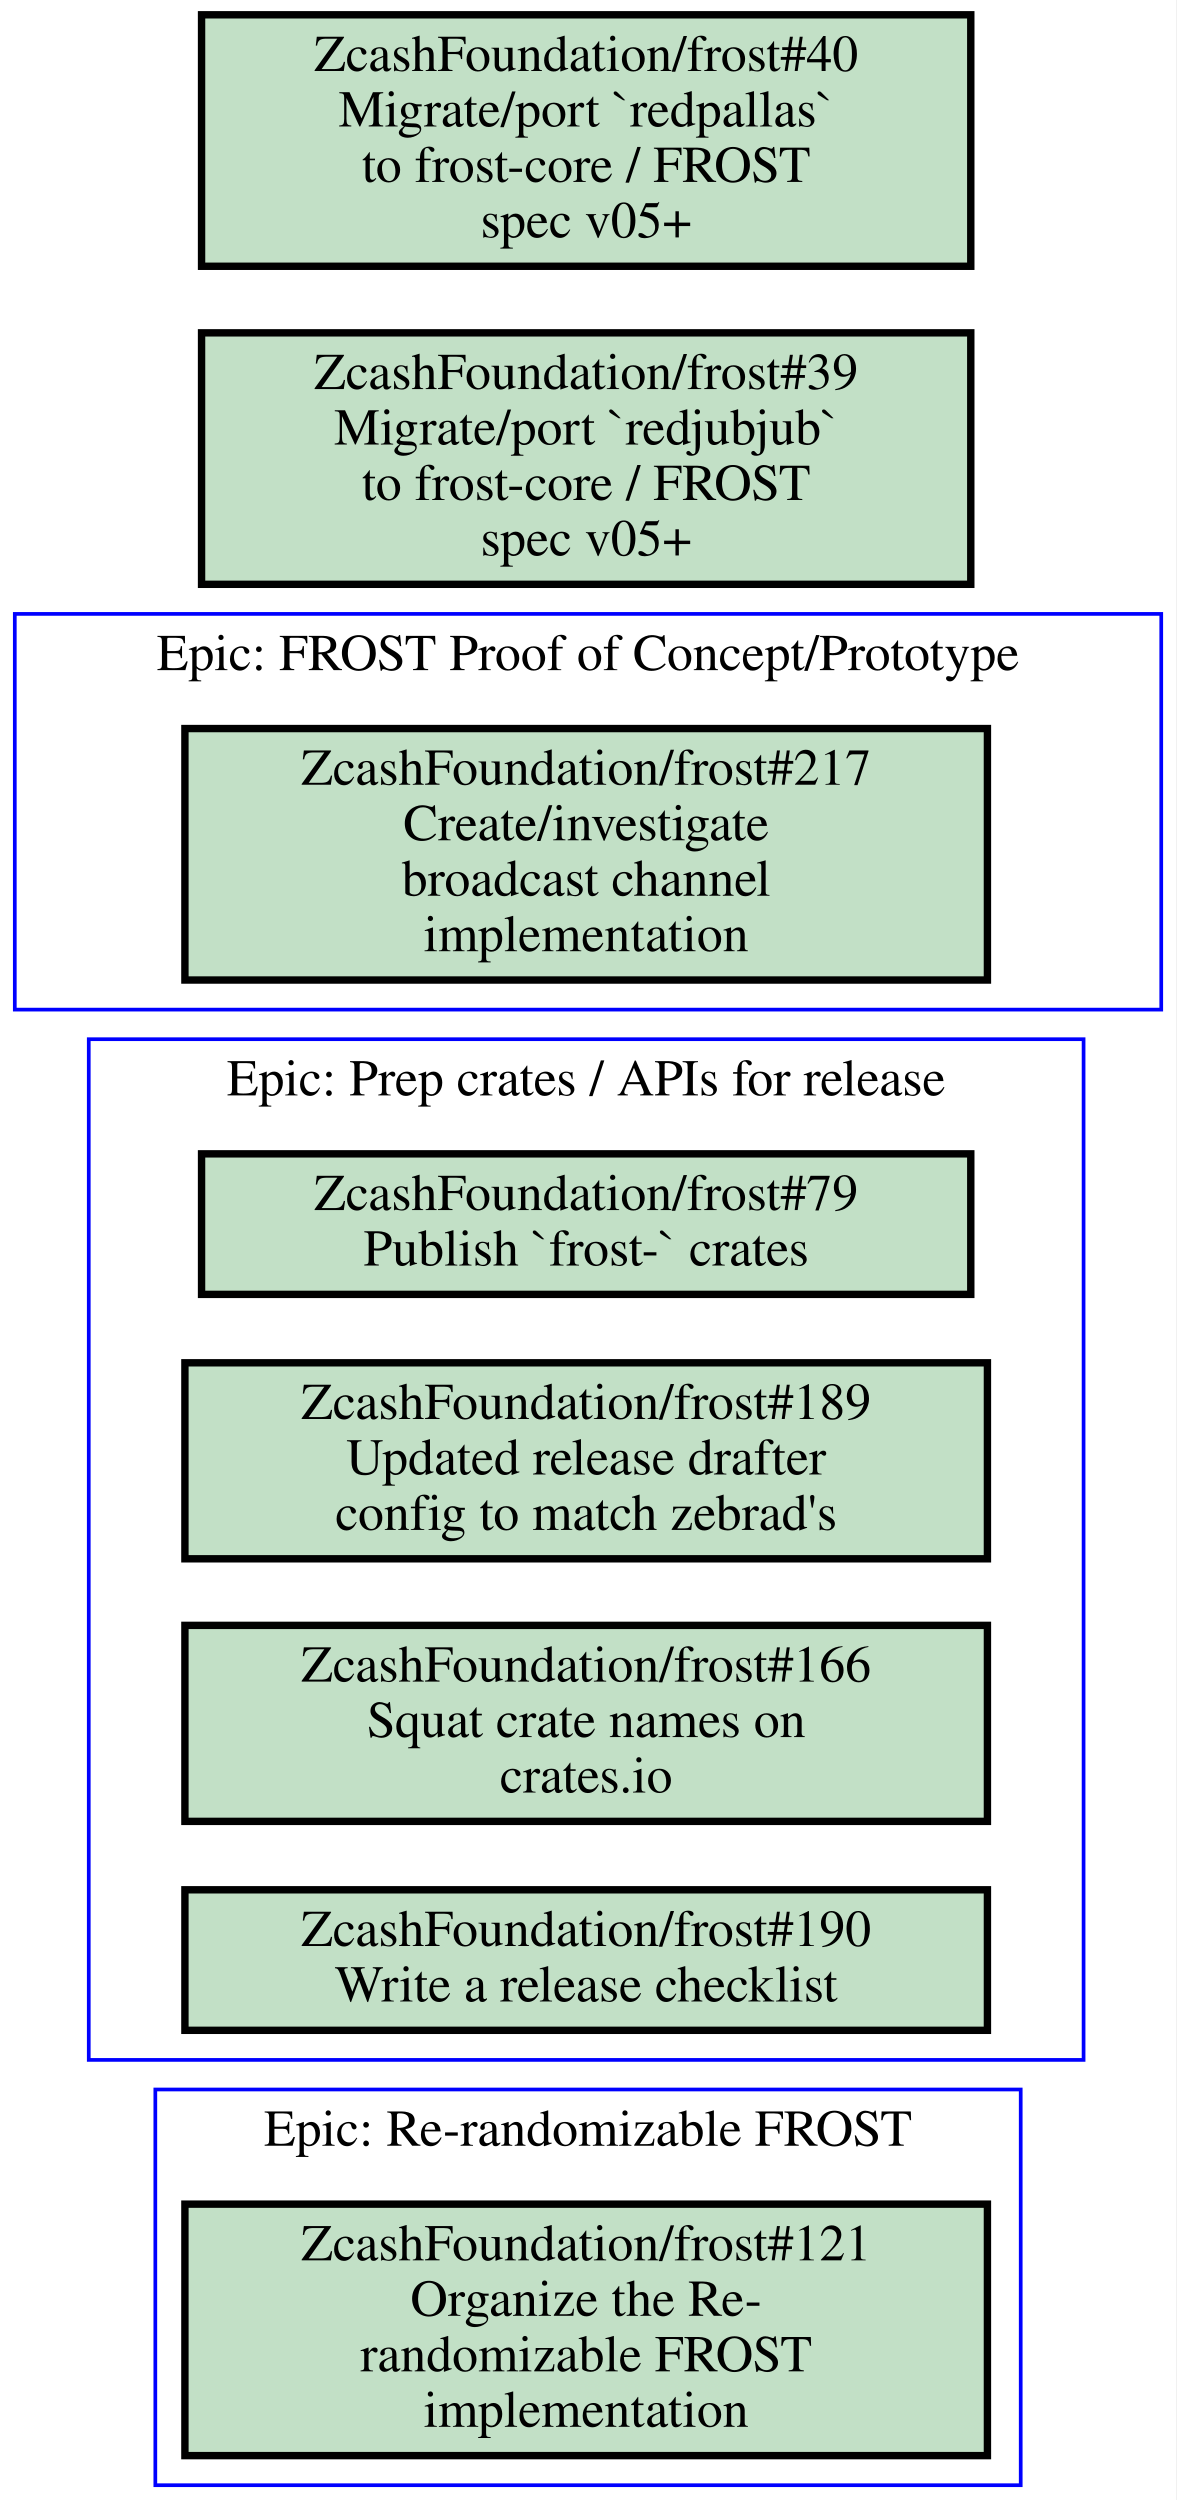
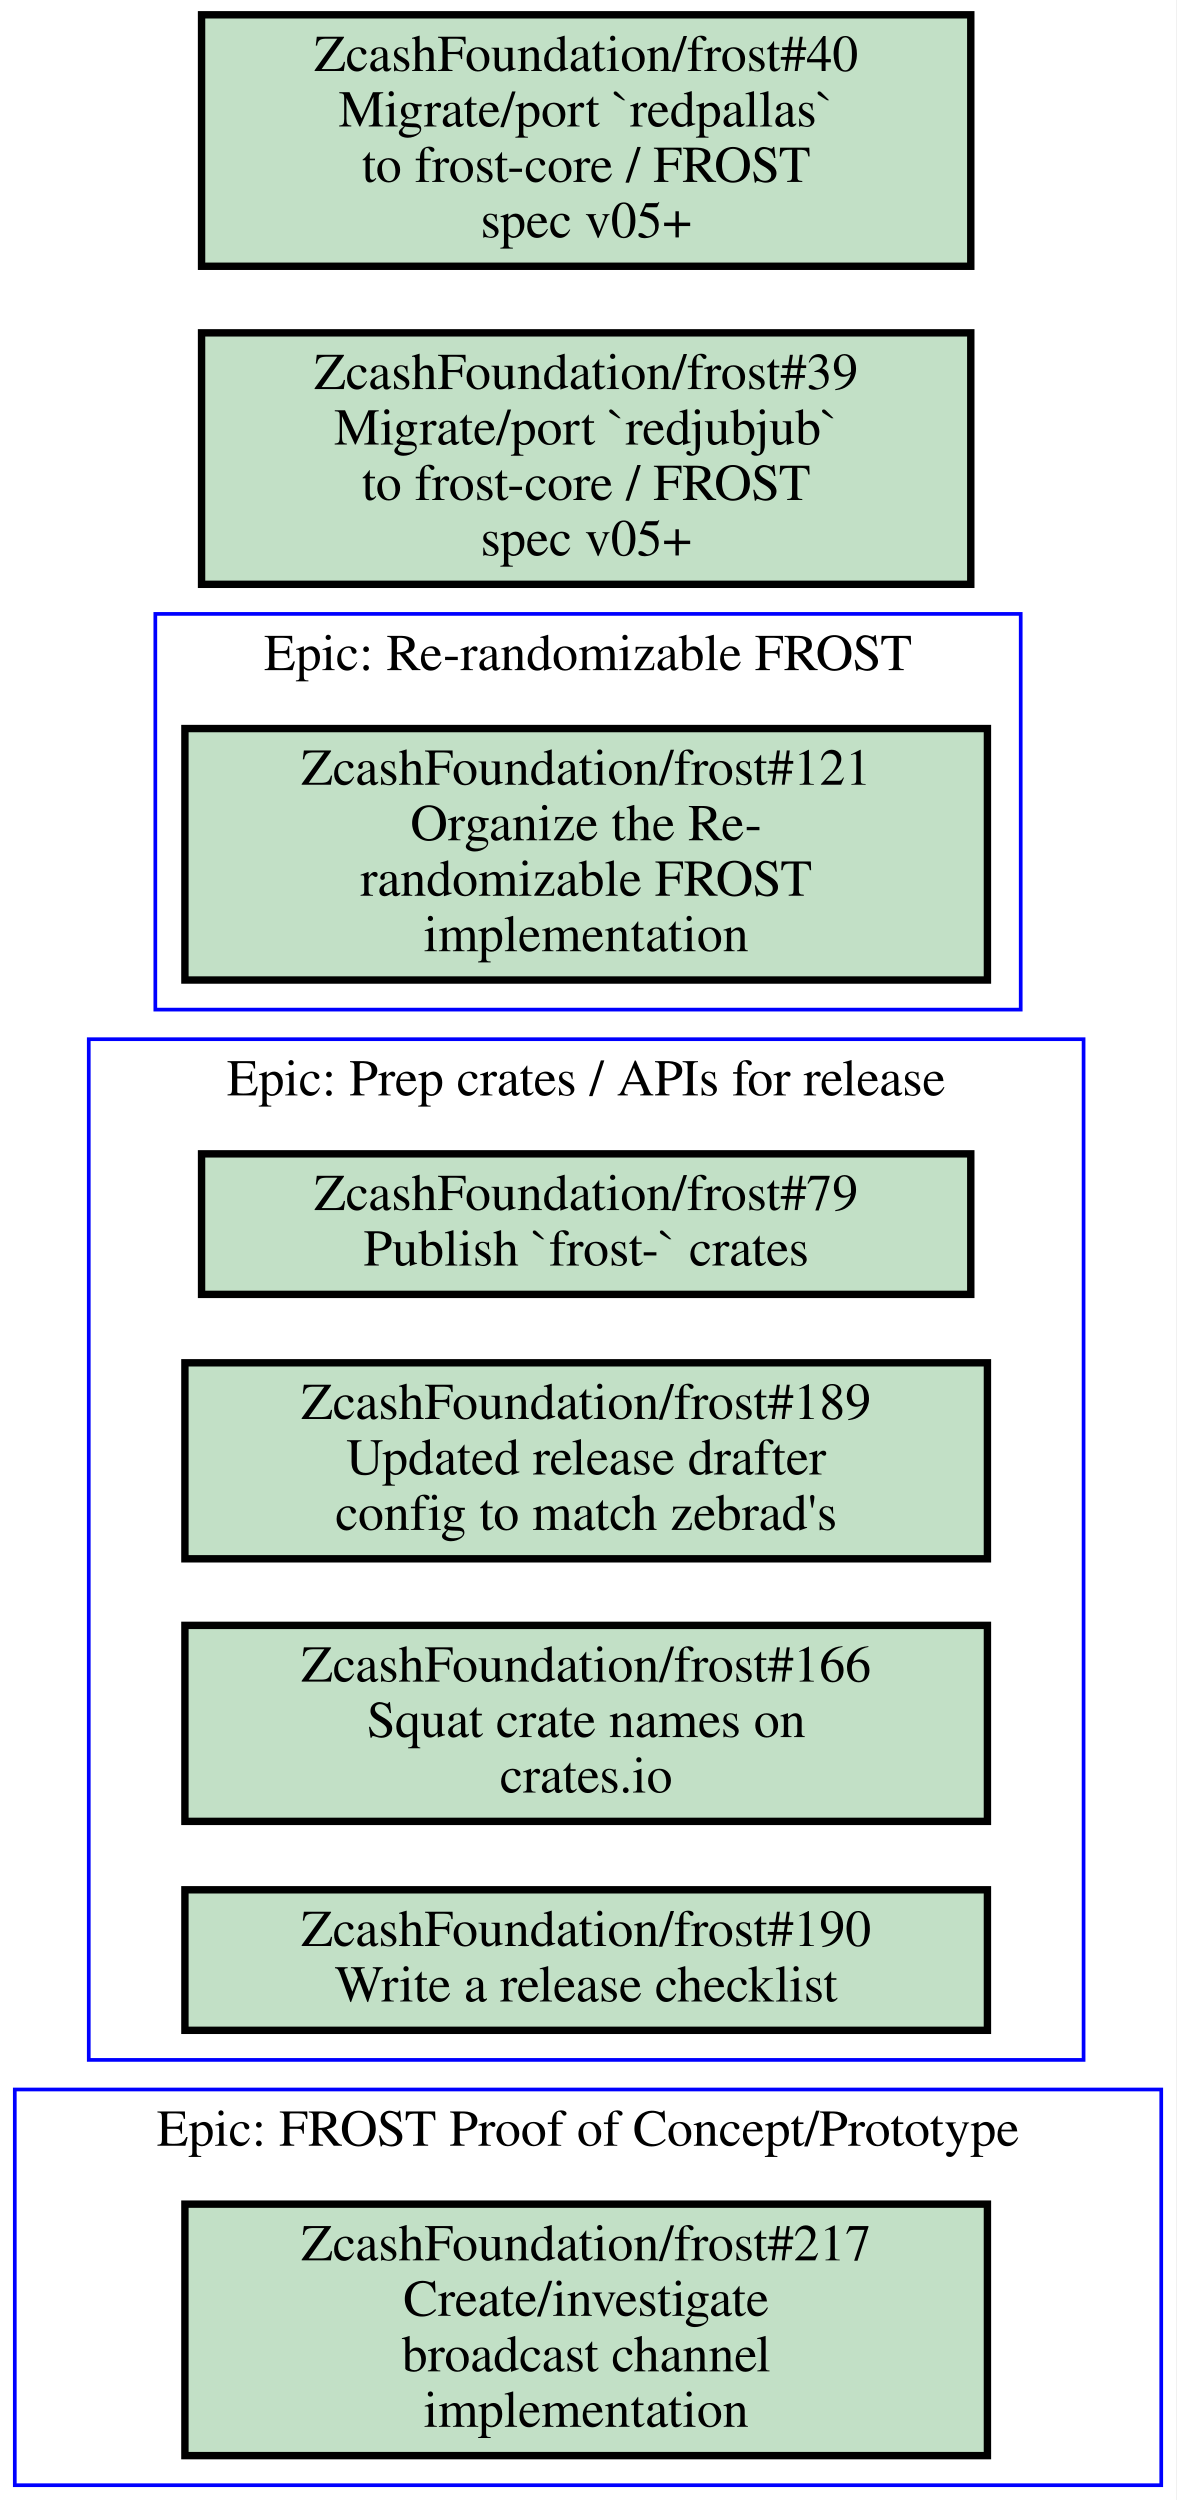
<svg xmlns="http://www.w3.org/2000/svg" xmlns:xlink="http://www.w3.org/1999/xlink" width="318pt" height="676pt" viewBox="0.00 0.00 318.00 676.00">
  <g id="graph0" class="graph" transform="scale(1 1) rotate(0) translate(4 672)">
    <polygon fill="#ffffff" stroke="transparent" points="-4,4 -4,-672 314,-672 314,4 -4,4" />
    <g id="clust1" class="cluster">
-       <polygon fill="none" stroke="#0000ff" points="0,-399 0,-506 310,-506 310,-399 0,-399" />
-       <text text-anchor="middle" x="155" y="-490.8" font-family="Times,serif" font-size="14.00" fill="#000000">Epic: FROST Proof of Concept/Prototype</text>
+       <polygon fill="none" stroke="#0000ff" points="38,-399 38,-506 272,-506 272,-399 38,-399" />
+       <text text-anchor="middle" x="155" y="-490.8" font-family="Times,serif" font-size="14.00" fill="#000000">Epic: Re-randomizable FROST</text>
    </g>
    <g id="clust2" class="cluster">
-       <polygon fill="none" stroke="#0000ff" points="38,0 38,-107 272,-107 272,0 38,0" />
-       <text text-anchor="middle" x="155" y="-91.8" font-family="Times,serif" font-size="14.00" fill="#000000">Epic: Re-randomizable FROST</text>
-     </g>
-     <g id="clust3" class="cluster">
      <polygon fill="none" stroke="#0000ff" points="20,-115 20,-391 289,-391 289,-115 20,-115" />
      <text text-anchor="middle" x="154.5" y="-375.8" font-family="Times,serif" font-size="14.00" fill="#000000">Epic: Prep crates / APIs for release</text>
    </g>
+     <g id="clust3" class="cluster">
+       <polygon fill="none" stroke="#0000ff" points="0,0 0,-107 310,-107 310,0 0,0" />
+       <text text-anchor="middle" x="155" y="-91.8" font-family="Times,serif" font-size="14.00" fill="#000000">Epic: FROST Proof of Concept/Prototype</text>
+     </g>
    <g id="node1" class="node open">
      <g id="a_node1">
-         <a xlink:href="https://github.com/ZcashFoundation/frost/issues/217" xlink:title="ZcashFoundation/frost#217&#10;Create/investigate&#10;broadcast channel&#10;implementation" target="_blank">
+         <a xlink:href="https://github.com/ZcashFoundation/frost/issues/121" xlink:title="ZcashFoundation/frost#121&#10;Organize the Re-&#10;randomizable FROST&#10;implementation" target="_blank">
          <polygon fill="#c2e0c6" stroke="#000000" stroke-width="2" points="263,-475 46,-475 46,-407 263,-407 263,-475" />
-           <text text-anchor="middle" x="154.5" y="-459.8" font-family="Times,serif" font-size="14.00" fill="#000000">ZcashFoundation/frost#217</text>
-           <text text-anchor="middle" x="154.5" y="-444.8" font-family="Times,serif" font-size="14.00" fill="#000000">Create/investigate</text>
-           <text text-anchor="middle" x="154.5" y="-429.8" font-family="Times,serif" font-size="14.00" fill="#000000">broadcast channel</text>
+           <text text-anchor="middle" x="154.5" y="-459.8" font-family="Times,serif" font-size="14.00" fill="#000000">ZcashFoundation/frost#121</text>
+           <text text-anchor="middle" x="154.5" y="-444.8" font-family="Times,serif" font-size="14.00" fill="#000000">Organize the Re-</text>
+           <text text-anchor="middle" x="154.5" y="-429.8" font-family="Times,serif" font-size="14.00" fill="#000000">randomizable FROST</text>
          <text text-anchor="middle" x="154.5" y="-414.8" font-family="Times,serif" font-size="14.00" fill="#000000">implementation</text>
        </a>
      </g>
    </g>
    <g id="node2" class="node open">
      <g id="a_node2">
-         <a xlink:href="https://github.com/ZcashFoundation/frost/issues/121" xlink:title="ZcashFoundation/frost#121&#10;Organize the Re-&#10;randomizable FROST&#10;implementation" target="_blank">
-           <polygon fill="#c2e0c6" stroke="#000000" stroke-width="2" points="263,-76 46,-76 46,-8 263,-8 263,-76" />
-           <text text-anchor="middle" x="154.5" y="-60.8" font-family="Times,serif" font-size="14.00" fill="#000000">ZcashFoundation/frost#121</text>
-           <text text-anchor="middle" x="154.5" y="-45.8" font-family="Times,serif" font-size="14.00" fill="#000000">Organize the Re-</text>
-           <text text-anchor="middle" x="154.5" y="-30.8" font-family="Times,serif" font-size="14.00" fill="#000000">randomizable FROST</text>
-           <text text-anchor="middle" x="154.5" y="-15.8" font-family="Times,serif" font-size="14.00" fill="#000000">implementation</text>
-         </a>
-       </g>
-     </g>
-     <g id="node3" class="node open">
-       <g id="a_node3">
        <a xlink:href="https://github.com/ZcashFoundation/frost/issues/79" xlink:title="ZcashFoundation/frost#79&#10;Publish `frost-` crates" target="_blank">
          <polygon fill="#c2e0c6" stroke="#000000" stroke-width="2" points="258.5,-360 50.5,-360 50.5,-322 258.5,-322 258.5,-360" />
          <text text-anchor="middle" x="154.5" y="-344.8" font-family="Times,serif" font-size="14.00" fill="#000000">ZcashFoundation/frost#79</text>
          <text text-anchor="middle" x="154.5" y="-329.8" font-family="Times,serif" font-size="14.00" fill="#000000">Publish `frost-` crates</text>
        </a>
      </g>
    </g>
-     <g id="node4" class="node open">
-       <g id="a_node4">
+     <g id="node3" class="node open">
+       <g id="a_node3">
        <a xlink:href="https://github.com/ZcashFoundation/frost/issues/189" xlink:title="ZcashFoundation/frost#189&#10;Updated release drafter&#10;config to match zebrad's" target="_blank">
          <polygon fill="#c2e0c6" stroke="#000000" stroke-width="2" points="263,-303.5 46,-303.5 46,-250.5 263,-250.5 263,-303.5" />
          <text text-anchor="middle" x="154.5" y="-288.3" font-family="Times,serif" font-size="14.00" fill="#000000">ZcashFoundation/frost#189</text>
          <text text-anchor="middle" x="154.5" y="-273.3" font-family="Times,serif" font-size="14.00" fill="#000000">Updated release drafter</text>
          <text text-anchor="middle" x="154.5" y="-258.3" font-family="Times,serif" font-size="14.00" fill="#000000">config to match zebrad's</text>
        </a>
      </g>
    </g>
-     <g id="node5" class="node open">
-       <g id="a_node5">
+     <g id="node4" class="node open">
+       <g id="a_node4">
        <a xlink:href="https://github.com/ZcashFoundation/frost/issues/166" xlink:title="ZcashFoundation/frost#166&#10;Squat crate names on&#10;crates.io" target="_blank">
          <polygon fill="#c2e0c6" stroke="#000000" stroke-width="2" points="263,-232.5 46,-232.5 46,-179.5 263,-179.5 263,-232.5" />
          <text text-anchor="middle" x="154.5" y="-217.3" font-family="Times,serif" font-size="14.00" fill="#000000">ZcashFoundation/frost#166</text>
          <text text-anchor="middle" x="154.5" y="-202.3" font-family="Times,serif" font-size="14.00" fill="#000000">Squat crate names on</text>
          <text text-anchor="middle" x="154.5" y="-187.3" font-family="Times,serif" font-size="14.00" fill="#000000">crates.io</text>
        </a>
      </g>
    </g>
-     <g id="node6" class="node open">
-       <g id="a_node6">
+     <g id="node5" class="node open">
+       <g id="a_node5">
        <a xlink:href="https://github.com/ZcashFoundation/frost/issues/190" xlink:title="ZcashFoundation/frost#190&#10;Write a release checklist" target="_blank">
          <polygon fill="#c2e0c6" stroke="#000000" stroke-width="2" points="263,-161 46,-161 46,-123 263,-123 263,-161" />
          <text text-anchor="middle" x="154.5" y="-145.8" font-family="Times,serif" font-size="14.00" fill="#000000">ZcashFoundation/frost#190</text>
          <text text-anchor="middle" x="154.5" y="-130.8" font-family="Times,serif" font-size="14.00" fill="#000000">Write a release checklist</text>
+         </a>
+       </g>
+     </g>
+     <g id="node6" class="node open">
+       <g id="a_node6">
+         <a xlink:href="https://github.com/ZcashFoundation/frost/issues/217" xlink:title="ZcashFoundation/frost#217&#10;Create/investigate&#10;broadcast channel&#10;implementation" target="_blank">
+           <polygon fill="#c2e0c6" stroke="#000000" stroke-width="2" points="263,-76 46,-76 46,-8 263,-8 263,-76" />
+           <text text-anchor="middle" x="154.5" y="-60.8" font-family="Times,serif" font-size="14.00" fill="#000000">ZcashFoundation/frost#217</text>
+           <text text-anchor="middle" x="154.5" y="-45.8" font-family="Times,serif" font-size="14.00" fill="#000000">Create/investigate</text>
+           <text text-anchor="middle" x="154.5" y="-30.8" font-family="Times,serif" font-size="14.00" fill="#000000">broadcast channel</text>
+           <text text-anchor="middle" x="154.5" y="-15.8" font-family="Times,serif" font-size="14.00" fill="#000000">implementation</text>
        </a>
      </g>
    </g>
    <g id="node7" class="node open">
      <g id="a_node7">
        <a xlink:href="https://github.com/ZcashFoundation/frost/issues/39" xlink:title="ZcashFoundation/frost#39&#10;Migrate/port `redjubjub`&#10;to frost-core / FROST&#10;spec v05+" target="_blank">
          <polygon fill="#c2e0c6" stroke="#000000" stroke-width="2" points="258.5,-582 50.5,-582 50.5,-514 258.5,-514 258.5,-582" />
          <text text-anchor="middle" x="154.5" y="-566.8" font-family="Times,serif" font-size="14.00" fill="#000000">ZcashFoundation/frost#39</text>
          <text text-anchor="middle" x="154.5" y="-551.8" font-family="Times,serif" font-size="14.00" fill="#000000">Migrate/port `redjubjub`</text>
          <text text-anchor="middle" x="154.5" y="-536.8" font-family="Times,serif" font-size="14.00" fill="#000000">to frost-core / FROST</text>
          <text text-anchor="middle" x="154.5" y="-521.8" font-family="Times,serif" font-size="14.00" fill="#000000">spec v05+</text>
        </a>
      </g>
    </g>
    <g id="node8" class="node open">
      <g id="a_node8">
        <a xlink:href="https://github.com/ZcashFoundation/frost/issues/40" xlink:title="ZcashFoundation/frost#40&#10;Migrate/port `redpallas`&#10;to frost-core / FROST&#10;spec v05+" target="_blank">
          <polygon fill="#c2e0c6" stroke="#000000" stroke-width="2" points="258.5,-668 50.5,-668 50.5,-600 258.5,-600 258.5,-668" />
          <text text-anchor="middle" x="154.5" y="-652.8" font-family="Times,serif" font-size="14.00" fill="#000000">ZcashFoundation/frost#40</text>
          <text text-anchor="middle" x="154.5" y="-637.8" font-family="Times,serif" font-size="14.00" fill="#000000">Migrate/port `redpallas`</text>
          <text text-anchor="middle" x="154.5" y="-622.8" font-family="Times,serif" font-size="14.00" fill="#000000">to frost-core / FROST</text>
          <text text-anchor="middle" x="154.5" y="-607.8" font-family="Times,serif" font-size="14.00" fill="#000000">spec v05+</text>
        </a>
      </g>
    </g>
  </g>
</svg>
